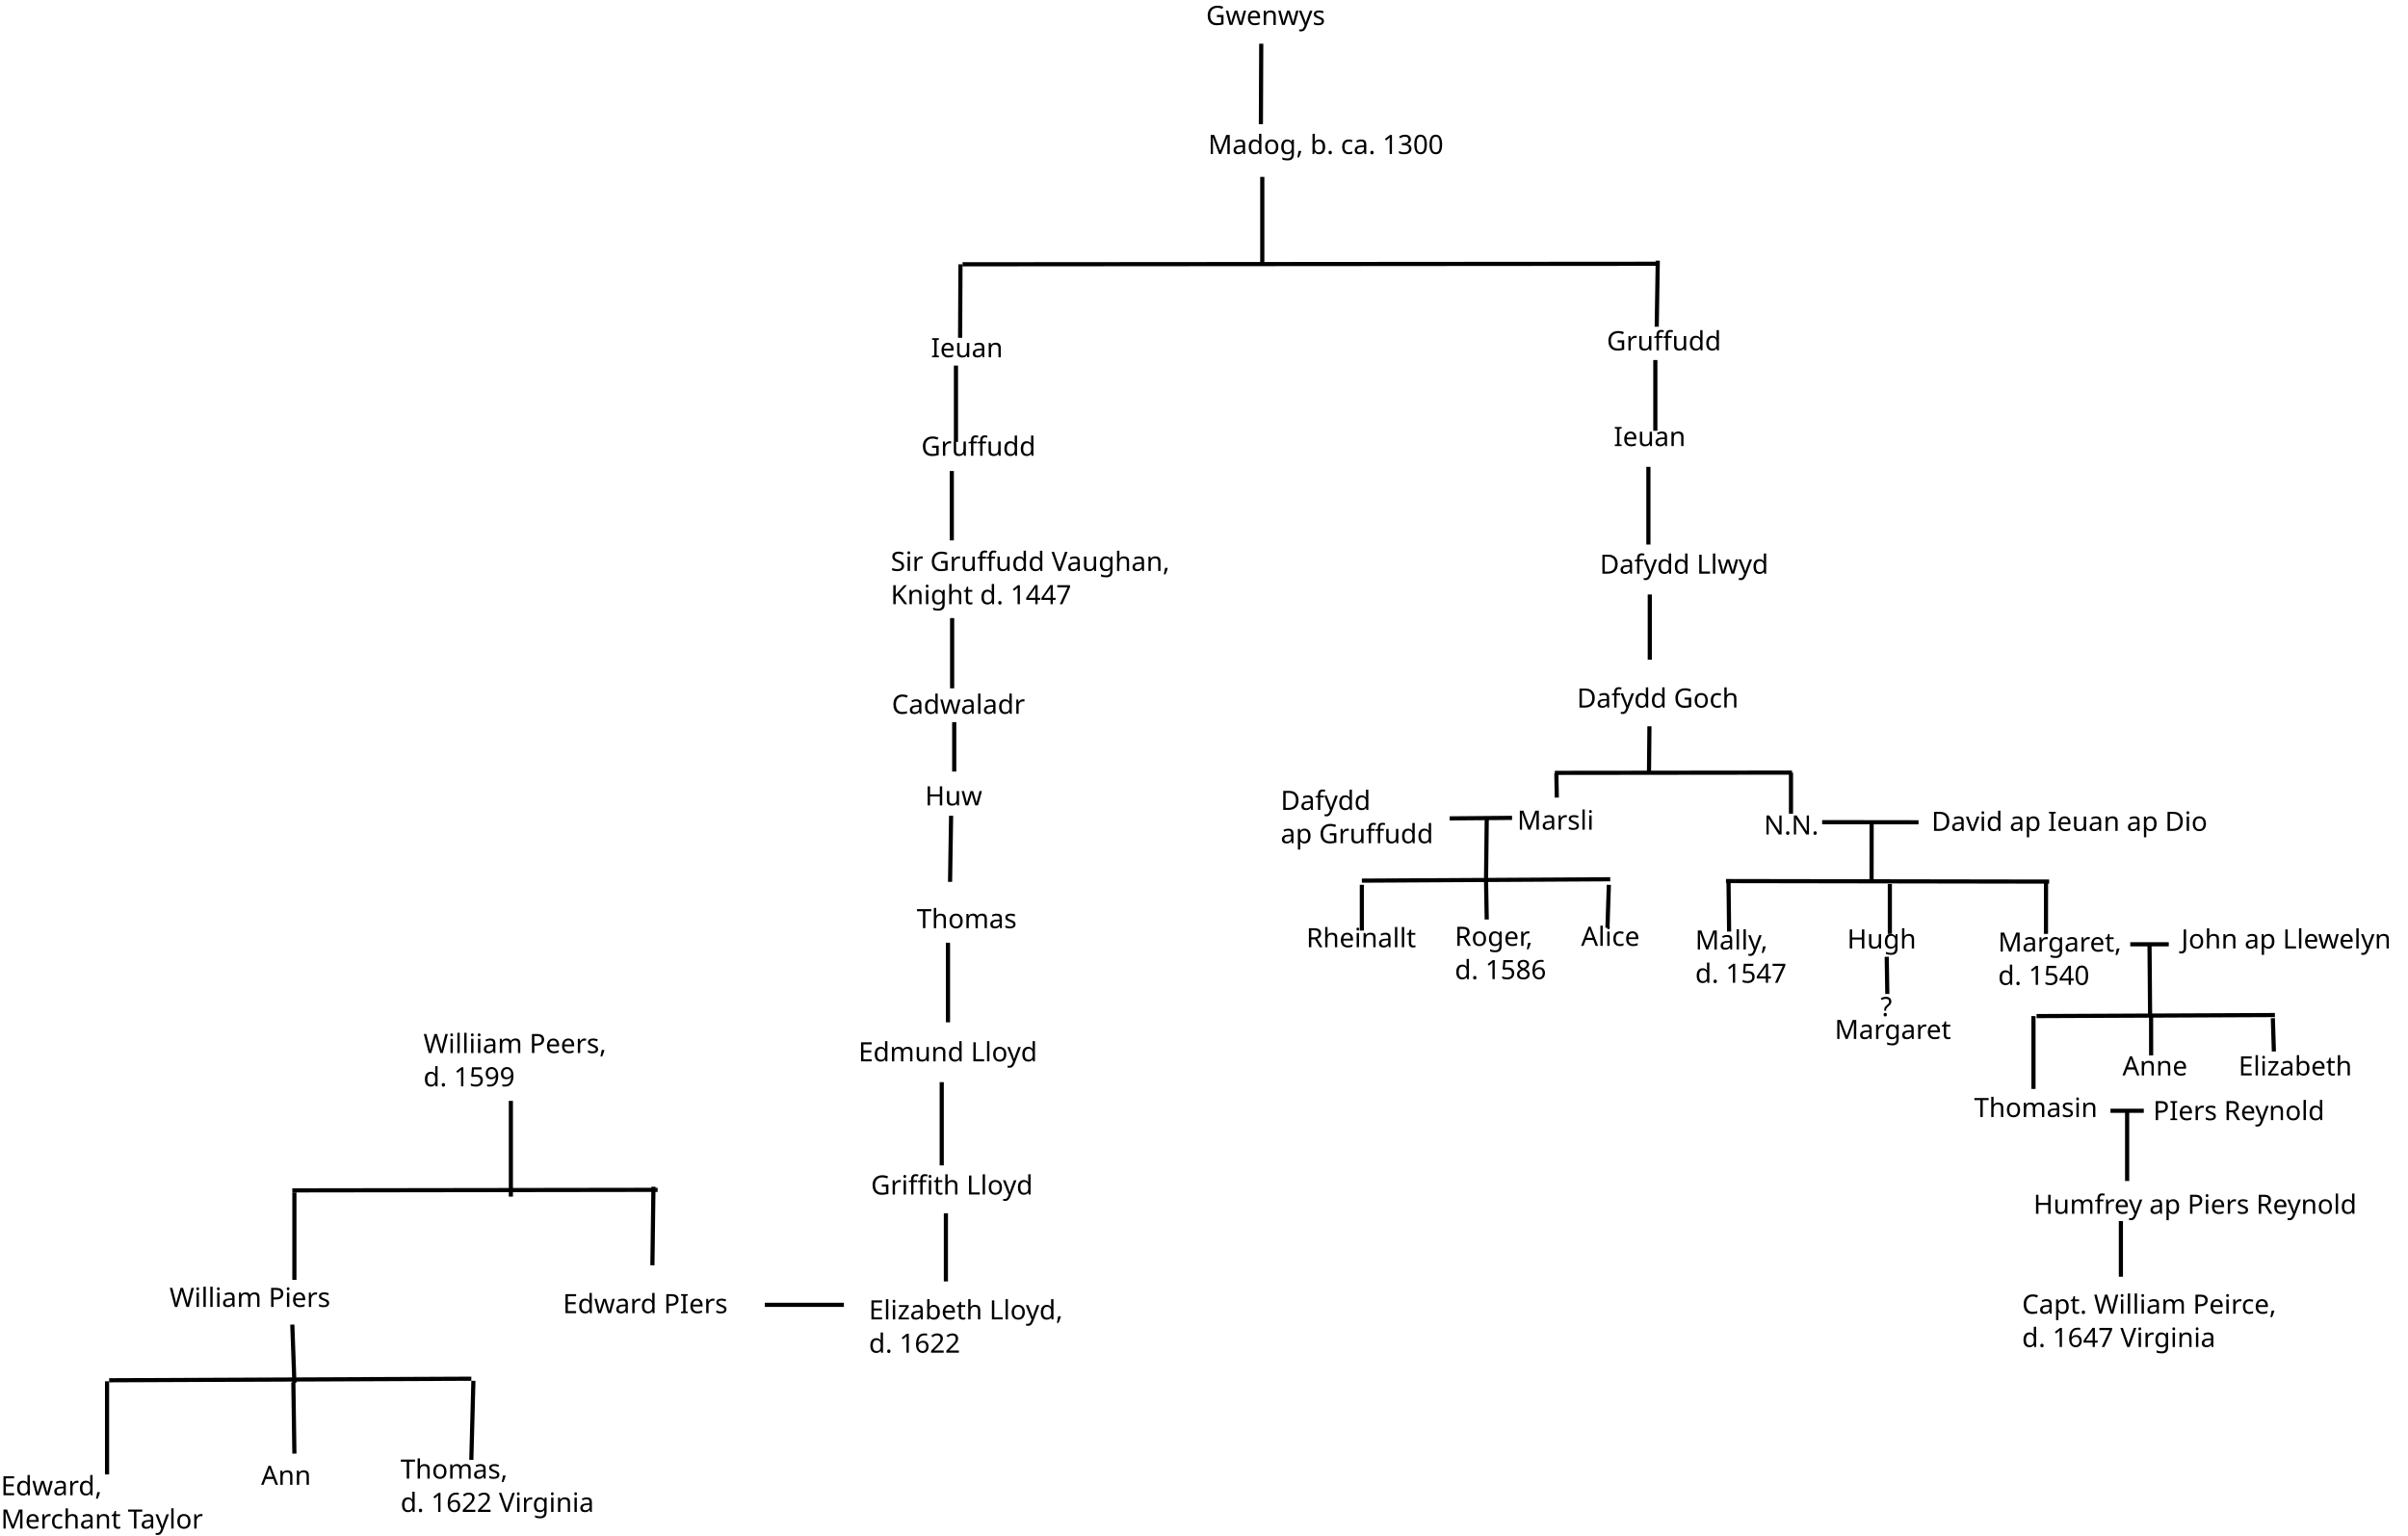
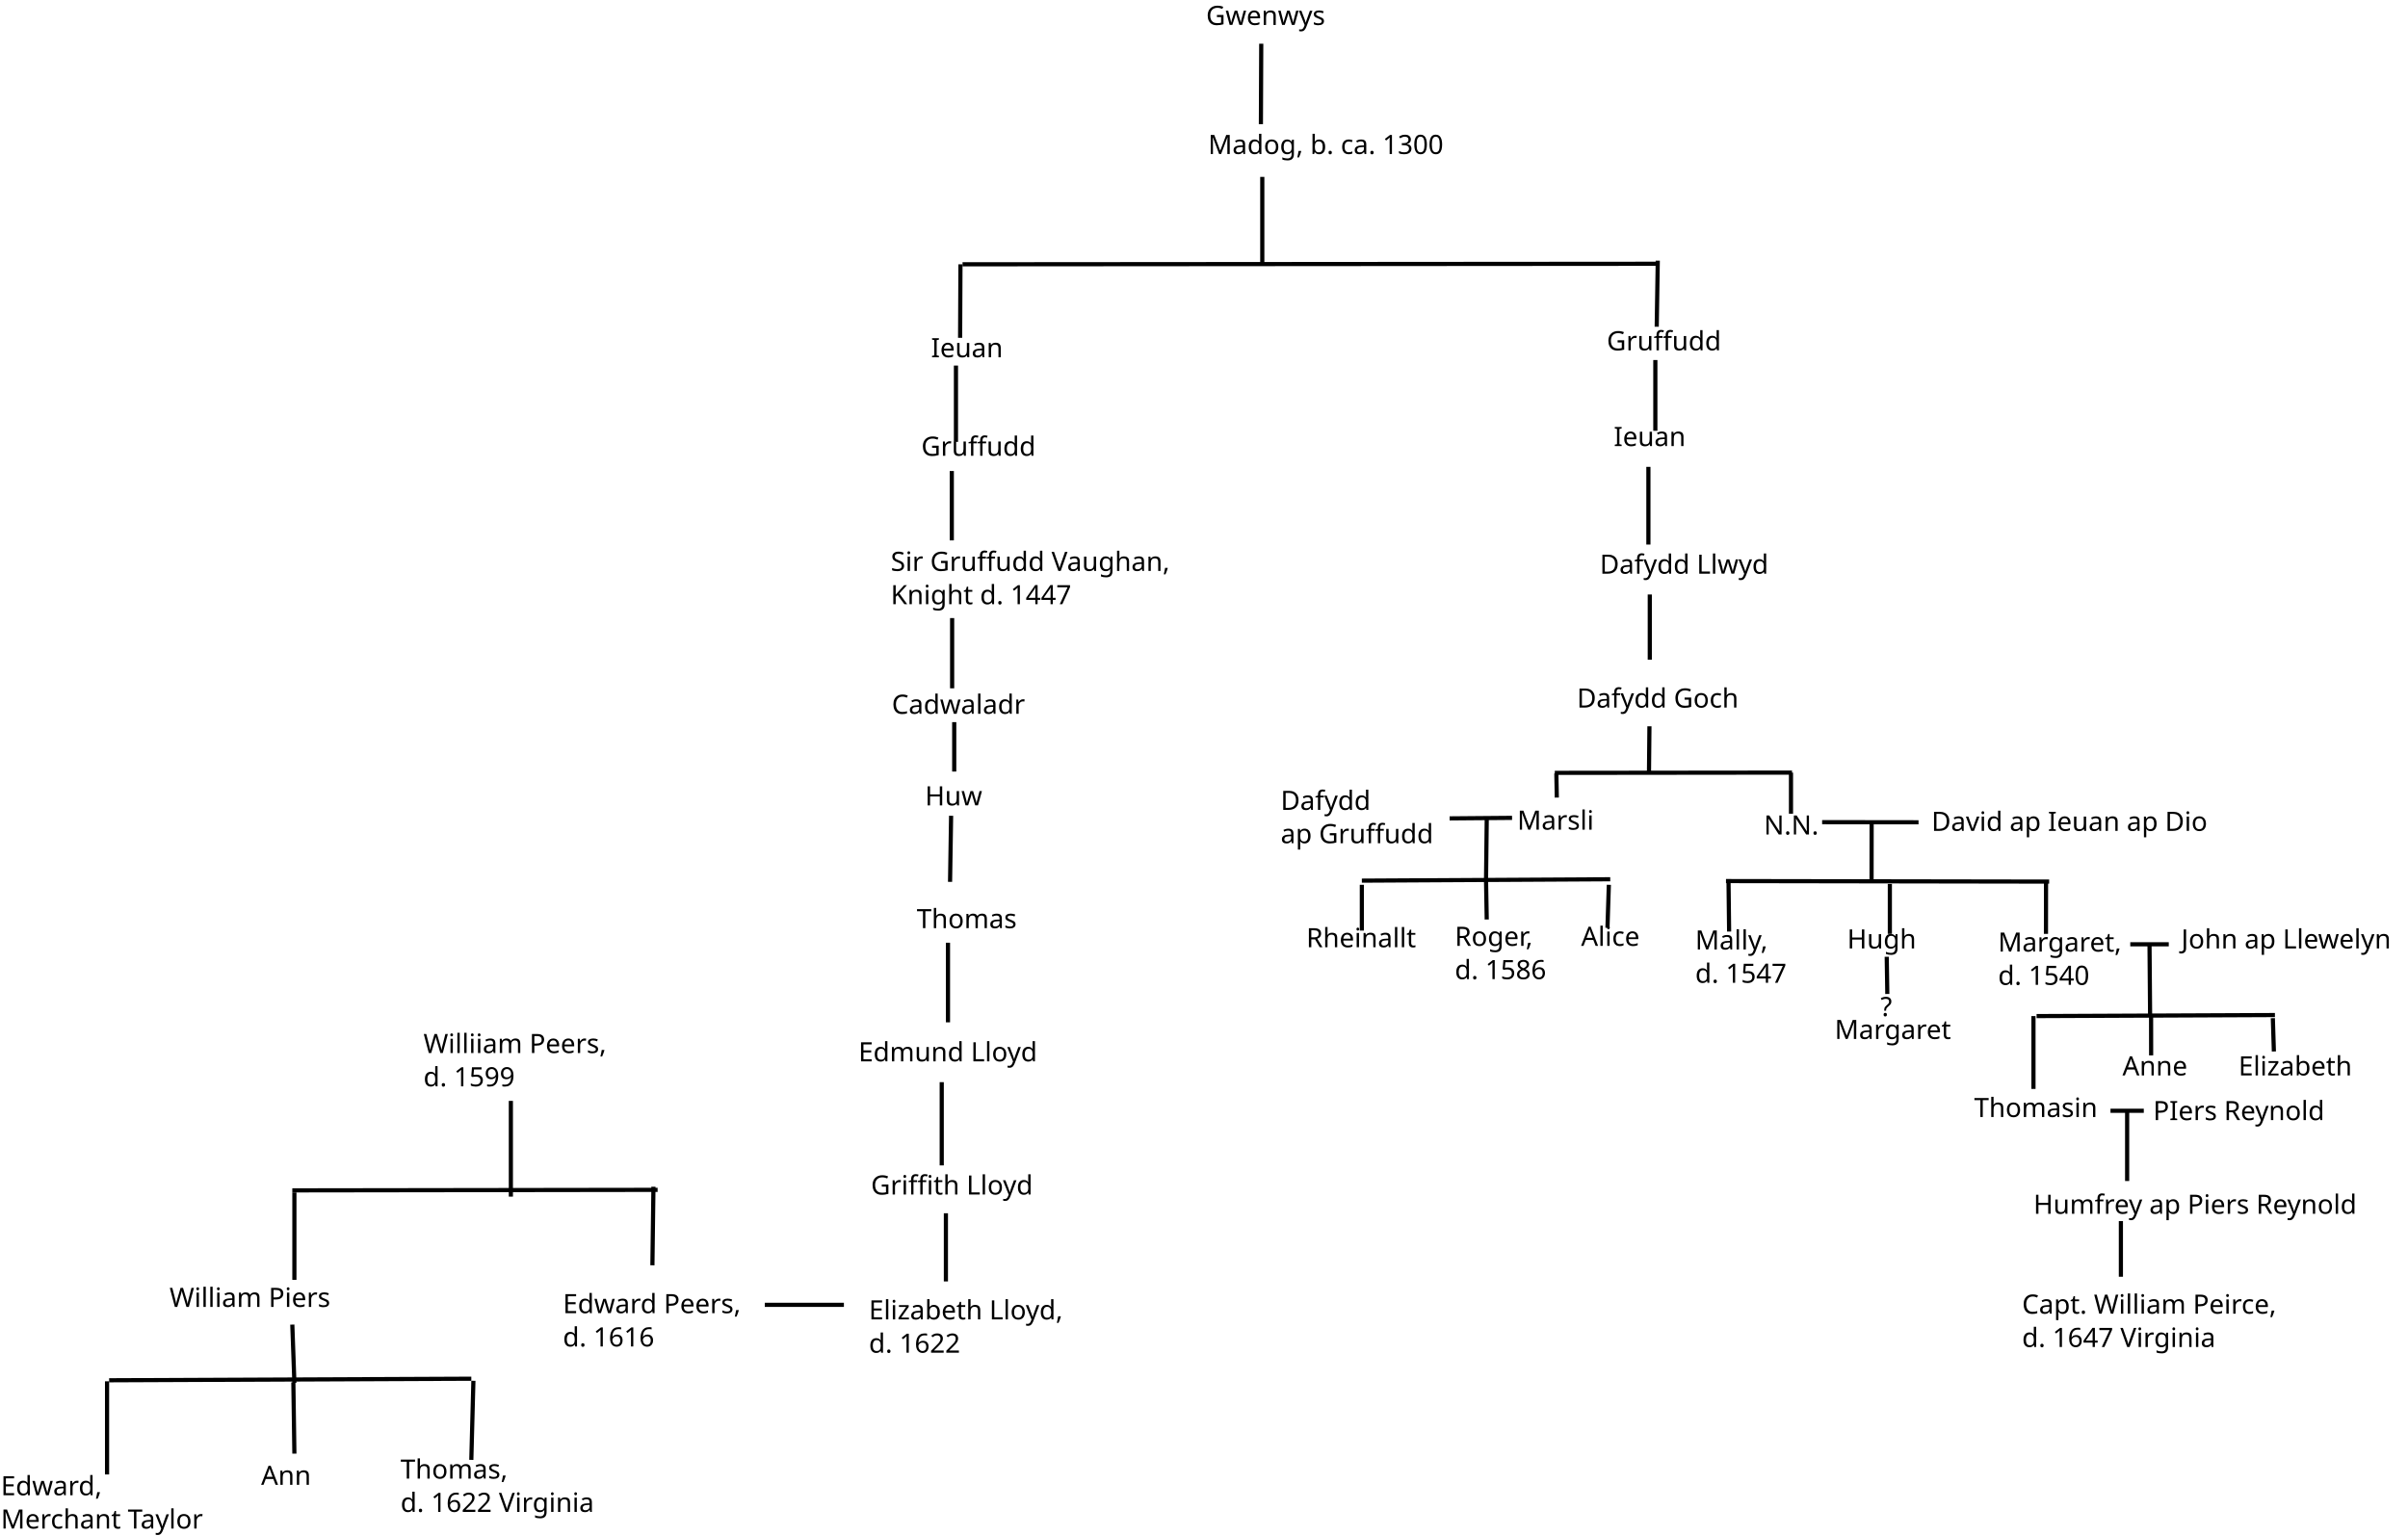
<svg xmlns="http://www.w3.org/2000/svg" width="58cm" height="37cm" viewBox="104 203 1156 738">
  <g id="Background">
    <text font-size="12.8" style="fill: #000000; fill-opacity: 1; stroke: none;text-anchor:start;font-family:sans-serif;font-style:normal;font-weight:normal" x="683" y="215">
      <tspan x="683" y="215">Gwenwys</tspan>
    </text>
    <line style="fill: none; stroke-opacity: 1; stroke-width: 2; stroke: #000000" x1="709.5" y1="224" x2="709.334" y2="262.666" />
    <text font-size="12.8" style="fill: #000000; fill-opacity: 1; stroke: none;text-anchor:start;font-family:sans-serif;font-style:normal;font-weight:normal" x="684" y="277">
      <tspan x="684" y="277">Madog, b. ca. 1300</tspan>
    </text>
    <line style="fill: none; stroke-opacity: 1; stroke-width: 2; stroke: #000000" x1="710" y1="288" x2="710" y2="329.75" />
    <line style="fill: none; stroke-opacity: 1; stroke-width: 2; stroke: #000000" x1="566" y1="330" x2="899.5" y2="329.75" />
    <line style="fill: none; stroke-opacity: 1; stroke-width: 2; stroke: #000000" x1="565" y1="330" x2="564.834" y2="365.334" />
    <line style="fill: none; stroke-opacity: 1; stroke-width: 2; stroke: #000000" x1="900" y1="328.25" x2="899.5" y2="360" />
    <text font-size="12.8" style="fill: #000000; fill-opacity: 1; stroke: none;text-anchor:start;font-family:sans-serif;font-style:normal;font-weight:normal" x="550.834" y="374.666">
      <tspan x="550.834" y="374.666">Ieuan</tspan>
    </text>
    <text font-size="12.8" style="fill: #000000; fill-opacity: 1; stroke: none;text-anchor:start;font-family:sans-serif;font-style:normal;font-weight:normal" x="875.5" y="371.334">
      <tspan x="875.5" y="371.334">Gruffudd</tspan>
    </text>
    <line style="fill: none; stroke-opacity: 1; stroke-width: 2; stroke: #000000" x1="562.834" y1="378.666" x2="562.834" y2="415.334" />
    <text font-size="12.8" style="fill: #000000; fill-opacity: 1; stroke: none;text-anchor:start;font-family:sans-serif;font-style:normal;font-weight:normal" x="546.166" y="422">
      <tspan x="546.166" y="422">Gruffudd</tspan>
    </text>
    <line style="fill: none; stroke-opacity: 1; stroke-width: 2; stroke: #000000" x1="560.834" y1="429.334" x2="560.834" y2="462.666" />
    <text font-size="12.8" style="fill: #000000; fill-opacity: 1; stroke: none;text-anchor:start;font-family:sans-serif;font-style:normal;font-weight:normal" x="531.5" y="477.334">
      <tspan x="531.5" y="477.334">Sir Gruffudd Vaughan,</tspan>
      <tspan x="531.5" y="493.334">Knight d. 1447</tspan>
    </text>
    <line style="fill: none; stroke-opacity: 1; stroke-width: 2; stroke: #000000" x1="898.834" y1="376" x2="898.834" y2="410" />
    <text font-size="12.8" style="fill: #000000; fill-opacity: 1; stroke: none;text-anchor:start;font-family:sans-serif;font-style:normal;font-weight:normal" x="878.834" y="417.334">
      <tspan x="878.834" y="417.334">Ieuan</tspan>
    </text>
    <line style="fill: none; stroke-opacity: 1; stroke-width: 2; stroke: #000000" x1="895.5" y1="427.334" x2="895.5" y2="464.668" />
    <text font-size="12.8" style="fill: #000000; fill-opacity: 1; stroke: none;text-anchor:start;font-family:sans-serif;font-style:normal;font-weight:normal" x="872.168" y="478.668">
      <tspan x="872.168" y="478.668">Dafydd Llwyd</tspan>
    </text>
    <text font-size="12.8" style="fill: #000000; fill-opacity: 1; stroke: none;text-anchor:start;font-family:sans-serif;font-style:normal;font-weight:normal" x="588.166" y="470.666">
      <tspan x="588.166" y="470.666" />
    </text>
    <line style="fill: none; stroke-opacity: 1; stroke-width: 2; stroke: #000000" x1="896.166" y1="488.666" x2="896.166" y2="520" />
    <text font-size="12.8" style="fill: #000000; fill-opacity: 1; stroke: none;text-anchor:start;font-family:sans-serif;font-style:normal;font-weight:normal" x="861.166" y="543">
      <tspan x="861.166" y="543">Dafydd Goch</tspan>
    </text>
-     <line style="fill: none; stroke-opacity: 1; stroke-width: 2; stroke: #000000" x1="896" y1="552" x2="895.777" y2="574.625" />
+     <line style="fill: none; stroke-opacity: 1; stroke-width: 2; stroke: #000000" x1="896" y1="552" x2="895.778" y2="574.624" />
    <text font-size="12.8" style="fill: #000000; fill-opacity: 1; stroke: none;text-anchor:start;font-family:sans-serif;font-style:normal;font-weight:normal" x="832.5" y="601.666">
      <tspan x="832.5" y="601.666">Marsli</tspan>
    </text>
    <text font-size="12.8" style="fill: #000000; fill-opacity: 1; stroke: none;text-anchor:start;font-family:sans-serif;font-style:normal;font-weight:normal" x="764.834" y="575.166">
      <tspan x="764.834" y="575.166" />
    </text>
    <text font-size="12.8" style="fill: #000000; fill-opacity: 1; stroke: none;text-anchor:start;font-family:sans-serif;font-style:normal;font-weight:normal" x="770.834" y="573.834">
      <tspan x="770.834" y="573.834" />
    </text>
    <text font-size="12.8" style="fill: #000000; fill-opacity: 1; stroke: none;text-anchor:start;font-family:sans-serif;font-style:normal;font-weight:normal" x="718.834" y="592.166">
      <tspan x="718.834" y="592.166">Dafydd </tspan>
      <tspan x="718.834" y="608.166">ap Gruffudd</tspan>
    </text>
    <text font-size="12.8" style="fill: #000000; fill-opacity: 1; stroke: none;text-anchor:start;font-family:sans-serif;font-style:normal;font-weight:normal" x="738.834" y="575.166">
      <tspan x="738.834" y="575.166" />
    </text>
    <line style="fill: none; stroke-opacity: 1; stroke-width: 2; stroke: #000000" x1="817.834" y1="596.834" x2="817.5" y2="625.832" />
    <line style="fill: none; stroke-opacity: 1; stroke-width: 2; stroke: #000000" x1="757.834" y1="626.166" x2="877.166" y2="625.5" />
    <line style="fill: none; stroke-opacity: 1; stroke-width: 2; stroke: #000000" x1="757.834" y1="628.166" x2="757.834" y2="650.166" />
    <line style="fill: none; stroke-opacity: 1; stroke-width: 2; stroke: #000000" x1="817.5" y1="625.834" x2="817.834" y2="644.834" />
    <text font-size="12.8" style="fill: #000000; fill-opacity: 1; stroke: none;text-anchor:start;font-family:sans-serif;font-style:normal;font-weight:normal" x="731.166" y="658.166">
      <tspan x="731.166" y="658.166">Rheinallt</tspan>
    </text>
    <text font-size="12.8" style="fill: #000000; fill-opacity: 1; stroke: none;text-anchor:start;font-family:sans-serif;font-style:normal;font-weight:normal" x="802.5" y="657.5">
      <tspan x="802.5" y="657.5">Roger,</tspan>
      <tspan x="802.5" y="673.5">d. 1586</tspan>
    </text>
    <text font-size="12.8" style="fill: #000000; fill-opacity: 1; stroke: none;text-anchor:start;font-family:sans-serif;font-style:normal;font-weight:normal" x="820.834" y="643.166">
      <tspan x="820.834" y="643.166" />
    </text>
    <line style="fill: none; stroke-opacity: 1; stroke-width: 2; stroke: #000000" x1="876.5" y1="628.166" x2="875.834" y2="648.834" />
    <text font-size="12.8" style="fill: #000000; fill-opacity: 1; stroke: none;text-anchor:start;font-family:sans-serif;font-style:normal;font-weight:normal" x="863.166" y="657.5">
      <tspan x="863.166" y="657.5">Alice</tspan>
    </text>
-     <line style="fill: none; stroke-opacity: 1; stroke-width: 2; stroke: #000000" x1="850.527" y1="574.375" x2="964.5" y2="574.25" />
-     <line style="fill: none; stroke-opacity: 1; stroke-width: 2; stroke: #000000" x1="851.277" y1="574.625" x2="851.5" y2="586.25" />
+     <line style="fill: none; stroke-opacity: 1; stroke-width: 2; stroke: #000000" x1="850.528" y1="574.374" x2="964.5" y2="574.25" />
+     <line style="fill: none; stroke-opacity: 1; stroke-width: 2; stroke: #000000" x1="851.278" y1="574.624" x2="851.5" y2="586.25" />
    <line style="fill: none; stroke-opacity: 1; stroke-width: 2; stroke: #000000" x1="561" y1="500" x2="561" y2="533.75" />
    <text font-size="12.8" style="fill: #000000; fill-opacity: 1; stroke: none;text-anchor:start;font-family:sans-serif;font-style:normal;font-weight:normal" x="532" y="546">
      <tspan x="532" y="546">Cadwaladr</tspan>
    </text>
    <line style="fill: none; stroke-opacity: 1; stroke-width: 2; stroke: #000000" x1="830" y1="596" x2="800" y2="596.25" />
    <line style="fill: none; stroke-opacity: 1; stroke-width: 2; stroke: #000000" x1="562" y1="550" x2="562" y2="573.75" />
    <text font-size="12.8" style="fill: #000000; fill-opacity: 1; stroke: none;text-anchor:start;font-family:sans-serif;font-style:normal;font-weight:normal" x="548" y="590">
      <tspan x="548" y="590">Huw</tspan>
    </text>
    <line style="fill: none; stroke-opacity: 1; stroke-width: 2; stroke: #000000" x1="560.5" y1="595" x2="560" y2="626.75" />
    <text font-size="12.8" style="fill: #000000; fill-opacity: 1; stroke: none;text-anchor:start;font-family:sans-serif;font-style:normal;font-weight:normal" x="544" y="649">
      <tspan x="544" y="649">Thomas</tspan>
    </text>
    <line style="fill: none; stroke-opacity: 1; stroke-width: 2; stroke: #000000" x1="559" y1="656" x2="559" y2="694.25" />
    <text font-size="12.8" style="fill: #000000; fill-opacity: 1; stroke: none;text-anchor:start;font-family:sans-serif;font-style:normal;font-weight:normal" x="516" y="713">
      <tspan x="516" y="713">Edmund Lloyd</tspan>
    </text>
    <line style="fill: none; stroke-opacity: 1; stroke-width: 2; stroke: #000000" x1="556" y1="723" x2="556" y2="763" />
    <text font-size="12.8" style="fill: #000000; fill-opacity: 1; stroke: none;text-anchor:start;font-family:sans-serif;font-style:normal;font-weight:normal" x="522" y="777">
      <tspan x="522" y="777">Griffith Lloyd</tspan>
    </text>
    <line style="fill: none; stroke-opacity: 1; stroke-width: 2; stroke: #000000" x1="558" y1="786" x2="558" y2="818.75" />
    <text font-size="12.8" style="fill: #000000; fill-opacity: 1; stroke: none;text-anchor:start;font-family:sans-serif;font-style:normal;font-weight:normal" x="521" y="837">
      <tspan x="521" y="837">Elizabeth Lloyd,</tspan>
      <tspan x="521" y="853">d. 1622</tspan>
    </text>
    <text font-size="12.8" style="fill: #000000; fill-opacity: 1; stroke: none;text-anchor:start;font-family:sans-serif;font-style:normal;font-weight:normal" x="552" y="774">
      <tspan x="552" y="774" />
    </text>
    <line style="fill: none; stroke-opacity: 1; stroke-width: 2; stroke: #000000" x1="509" y1="830" x2="471" y2="830" />
    <text font-size="12.8" style="fill: #000000; fill-opacity: 1; stroke: none;text-anchor:start;font-family:sans-serif;font-style:normal;font-weight:normal" x="374" y="834">
-       <tspan x="374" y="834">Edward PIers</tspan>
+       <tspan x="374" y="834">Edward Peers,</tspan>
+       <tspan x="374" y="850">d. 1616</tspan>
    </text>
    <text font-size="12.8" style="fill: #000000; fill-opacity: 1; stroke: none;text-anchor:start;font-family:sans-serif;font-style:normal;font-weight:normal" x="410" y="828">
      <tspan x="410" y="828" />
    </text>
    <text font-size="12.8" style="fill: #000000; fill-opacity: 1; stroke: none;text-anchor:start;font-family:sans-serif;font-style:normal;font-weight:normal" x="406" y="833">
      <tspan x="406" y="833" />
    </text>
    <line style="fill: none; stroke-opacity: 1; stroke-width: 2; stroke: #000000" x1="417" y1="811" x2="417.5" y2="773.25" />
    <line style="fill: none; stroke-opacity: 1; stroke-width: 2; stroke: #000000" x1="419.5" y1="774.75" x2="244" y2="775" />
    <line style="fill: none; stroke-opacity: 1; stroke-width: 2; stroke: #000000" x1="349" y1="778" x2="349" y2="732" />
    <text font-size="12.8" style="fill: #000000; fill-opacity: 1; stroke: none;text-anchor:start;font-family:sans-serif;font-style:normal;font-weight:normal" x="307" y="709">
      <tspan x="307" y="709">Williiam Peers,</tspan>
      <tspan x="307" y="725">d. 1599</tspan>
    </text>
    <line style="fill: none; stroke-opacity: 1; stroke-width: 2; stroke: #000000" x1="964" y1="574.25" x2="964" y2="594" />
    <text font-size="12.8" style="fill: #000000; fill-opacity: 1; stroke: none;text-anchor:start;font-family:sans-serif;font-style:normal;font-weight:normal" x="951" y="604">
      <tspan x="951" y="604">N.N.</tspan>
    </text>
-     <line style="fill: none; stroke-opacity: 1; stroke-width: 2; stroke: #000000" x1="978.965" y1="598.062" x2="1025.28" y2="598.125" />
+     <line style="fill: none; stroke-opacity: 1; stroke-width: 2; stroke: #000000" x1="978.964" y1="598.062" x2="1025.28" y2="598.124" />
    <line style="fill: none; stroke-opacity: 1; stroke-width: 2; stroke: #000000" x1="245" y1="776" x2="245" y2="818" />
    <text font-size="12.8" style="fill: #000000; fill-opacity: 1; stroke: none;text-anchor:start;font-family:sans-serif;font-style:normal;font-weight:normal" x="185" y="831">
      <tspan x="185" y="831">William Piers</tspan>
    </text>
    <line style="fill: none; stroke-opacity: 1; stroke-width: 2; stroke: #000000" x1="244" y1="839.5" x2="245" y2="867.5" />
    <line style="fill: none; stroke-opacity: 1; stroke-width: 2; stroke: #000000" x1="330" y1="865.5" x2="156" y2="866.25" />
    <line style="fill: none; stroke-opacity: 1; stroke-width: 2; stroke: #000000" x1="155" y1="866.75" x2="155" y2="911.5" />
    <text font-size="12.8" style="fill: #000000; fill-opacity: 1; stroke: none;text-anchor:start;font-family:sans-serif;font-style:normal;font-weight:normal" x="104" y="921.5">
      <tspan x="104" y="921.5">Edward,</tspan>
      <tspan x="104" y="937.5">Merchant Taylor</tspan>
    </text>
    <line style="fill: none; stroke-opacity: 1; stroke-width: 2; stroke: #000000" x1="244.5" y1="867.25" x2="245" y2="901.5" />
    <text font-size="12.8" style="fill: #000000; fill-opacity: 1; stroke: none;text-anchor:start;font-family:sans-serif;font-style:normal;font-weight:normal" x="229" y="916.5">
      <tspan x="229" y="916.5">Ann </tspan>
    </text>
    <text font-size="12.8" style="fill: #000000; fill-opacity: 1; stroke: none;text-anchor:start;font-family:sans-serif;font-style:normal;font-weight:normal" x="131" y="922.5">
      <tspan x="131" y="922.5" />
    </text>
    <line style="fill: none; stroke-opacity: 1; stroke-width: 2; stroke: #000000" x1="331" y1="866.5" x2="330" y2="904.5" />
    <text font-size="12.8" style="fill: #000000; fill-opacity: 1; stroke: none;text-anchor:start;font-family:sans-serif;font-style:normal;font-weight:normal" x="296" y="913.5">
      <tspan x="296" y="913.5">Thomas,</tspan>
      <tspan x="296" y="929.5">d. 1622 Virginia</tspan>
    </text>
    <text font-size="12.8" style="fill: #000000; fill-opacity: 1; stroke: none;text-anchor:start;font-family:sans-serif;font-style:normal;font-weight:normal" x="1031.5" y="602.25">
      <tspan x="1031.5" y="602.25">David ap Ieuan ap Dio</tspan>
    </text>
-     <line style="fill: none; stroke-opacity: 1; stroke-width: 2; stroke: #000000" x1="1002.75" y1="597.969" x2="1002.71" y2="625.812" />
-     <line style="fill: none; stroke-opacity: 1; stroke-width: 2; stroke: #000000" x1="932.777" y1="626.375" x2="1088.03" y2="626.625" />
-     <line style="fill: none; stroke-opacity: 1; stroke-width: 2; stroke: #000000" x1="934" y1="626.75" x2="934.277" y2="650.625" />
+     <line style="fill: none; stroke-opacity: 1; stroke-width: 2; stroke: #000000" x1="1002.75" y1="597.968" x2="1002.71" y2="625.812" />
+     <line style="fill: none; stroke-opacity: 1; stroke-width: 2; stroke: #000000" x1="932.778" y1="626.374" x2="1088.03" y2="626.624" />
+     <line style="fill: none; stroke-opacity: 1; stroke-width: 2; stroke: #000000" x1="934" y1="626.75" x2="934.278" y2="650.624" />
    <text font-size="12.8" style="fill: #000000; fill-opacity: 1; stroke: none;text-anchor:start;font-family:sans-serif;font-style:normal;font-weight:normal" x="918" y="659.25">
      <tspan x="918" y="659.25">Mally,</tspan>
      <tspan x="918" y="675.25">d. 1547</tspan>
    </text>
    <line style="fill: none; stroke-opacity: 1; stroke-width: 2; stroke: #000000" x1="1011.5" y1="627.75" x2="1011.5" y2="651.75" />
    <text font-size="12.8" style="fill: #000000; fill-opacity: 1; stroke: none;text-anchor:start;font-family:sans-serif;font-style:normal;font-weight:normal" x="991" y="658.75">
      <tspan x="991" y="658.75">Hugh</tspan>
    </text>
-     <line style="fill: none; stroke-opacity: 1; stroke-width: 2; stroke: #000000" x1="1010" y1="662.75" x2="1010.28" y2="680.625" />
+     <line style="fill: none; stroke-opacity: 1; stroke-width: 2; stroke: #000000" x1="1010" y1="662.75" x2="1010.28" y2="680.624" />
    <text font-size="12.8" style="fill: #000000; fill-opacity: 1; stroke: none;text-anchor:start;font-family:sans-serif;font-style:normal;font-weight:normal" x="1007" y="691.25">
      <tspan x="1007" y="691.25">?</tspan>
    </text>
    <text font-size="12.8" style="fill: #000000; fill-opacity: 1; stroke: none;text-anchor:start;font-family:sans-serif;font-style:normal;font-weight:normal" x="994.5" y="696.75">
      <tspan x="994.5" y="696.75" />
    </text>
    <text font-size="12.8" style="fill: #000000; fill-opacity: 1; stroke: none;text-anchor:start;font-family:sans-serif;font-style:normal;font-weight:normal" x="985" y="702.25">
      <tspan x="985" y="702.25">Margaret</tspan>
    </text>
-     <line style="fill: none; stroke-opacity: 1; stroke-width: 2; stroke: #000000" x1="1086.53" y1="626.875" x2="1086.5" y2="651.75" />
+     <line style="fill: none; stroke-opacity: 1; stroke-width: 2; stroke: #000000" x1="1086.53" y1="626.874" x2="1086.5" y2="651.75" />
    <text font-size="12.8" style="fill: #000000; fill-opacity: 1; stroke: none;text-anchor:start;font-family:sans-serif;font-style:normal;font-weight:normal" x="1063.5" y="660.25">
      <tspan x="1063.5" y="660.25">Margaret,</tspan>
      <tspan x="1063.5" y="676.25">d. 1540</tspan>
    </text>
    <line style="fill: none; stroke-opacity: 1; stroke-width: 2; stroke: #000000" x1="1127" y1="656.75" x2="1145.5" y2="656.75" />
    <text font-size="12.8" style="fill: #000000; fill-opacity: 1; stroke: none;text-anchor:start;font-family:sans-serif;font-style:normal;font-weight:normal" x="1151.5" y="658.75">
      <tspan x="1151.5" y="658.75">John ap Llewelyn</tspan>
    </text>
-     <line style="fill: none; stroke-opacity: 1; stroke-width: 2; stroke: #000000" x1="1136.25" y1="656.75" x2="1136.53" y2="691.125" />
+     <line style="fill: none; stroke-opacity: 1; stroke-width: 2; stroke: #000000" x1="1136.25" y1="656.75" x2="1136.53" y2="691.124" />
    <text font-size="12.8" style="fill: #000000; fill-opacity: 1; stroke: none;text-anchor:start;font-family:sans-serif;font-style:normal;font-weight:normal" x="1094.5" y="658.75">
      <tspan x="1094.5" y="658.75" />
    </text>
    <line style="fill: none; stroke-opacity: 1; stroke-width: 2; stroke: #000000" x1="1082" y1="691.25" x2="1196.5" y2="690.75" />
    <line style="fill: none; stroke-opacity: 1; stroke-width: 2; stroke: #000000" x1="1080.5" y1="691.25" x2="1080.5" y2="726.25" />
-     <line style="fill: none; stroke-opacity: 1; stroke-width: 2; stroke: #000000" x1="1137" y1="691.25" x2="1137.03" y2="710.125" />
+     <line style="fill: none; stroke-opacity: 1; stroke-width: 2; stroke: #000000" x1="1137" y1="691.25" x2="1137.03" y2="710.124" />
    <line style="fill: none; stroke-opacity: 1; stroke-width: 2; stroke: #000000" x1="1195.5" y1="692.25" x2="1196" y2="708.25" />
    <text font-size="12.8" style="fill: #000000; fill-opacity: 1; stroke: none;text-anchor:start;font-family:sans-serif;font-style:normal;font-weight:normal" x="1064" y="716.25">
      <tspan x="1064" y="716.25" />
    </text>
    <text font-size="12.8" style="fill: #000000; fill-opacity: 1; stroke: none;text-anchor:start;font-family:sans-serif;font-style:normal;font-weight:normal" x="1052" y="739.75">
      <tspan x="1052" y="739.75">Thomasin</tspan>
    </text>
    <text font-size="12.8" style="fill: #000000; fill-opacity: 1; stroke: none;text-anchor:start;font-family:sans-serif;font-style:normal;font-weight:normal" x="1092.5" y="719.75">
      <tspan x="1092.5" y="719.75" />
    </text>
    <text font-size="12.8" style="fill: #000000; fill-opacity: 1; stroke: none;text-anchor:start;font-family:sans-serif;font-style:normal;font-weight:normal" x="1123.25" y="719.75">
      <tspan x="1123.25" y="719.75">Anne</tspan>
    </text>
    <text font-size="12.8" style="fill: #000000; fill-opacity: 1; stroke: none;text-anchor:start;font-family:sans-serif;font-style:normal;font-weight:normal" x="1179" y="719.75">
      <tspan x="1179" y="719.75">Elizabeth</tspan>
    </text>
    <line style="fill: none; stroke-opacity: 1; stroke-width: 2; stroke: #000000" x1="1117.5" y1="736.75" x2="1133.5" y2="736.75" />
    <text font-size="12.8" style="fill: #000000; fill-opacity: 1; stroke: none;text-anchor:start;font-family:sans-serif;font-style:normal;font-weight:normal" x="1138" y="741.25">
      <tspan x="1138" y="741.25">PIers Reynold</tspan>
    </text>
    <line style="fill: none; stroke-opacity: 1; stroke-width: 2; stroke: #000000" x1="1125.5" y1="736.75" x2="1125.5" y2="770.5" />
    <text font-size="12.8" style="fill: #000000; fill-opacity: 1; stroke: none;text-anchor:start;font-family:sans-serif;font-style:normal;font-weight:normal" x="1080.5" y="786.25">
      <tspan x="1080.5" y="786.25">Humfrey ap Piers Reynold</tspan>
    </text>
    <line style="fill: none; stroke-opacity: 1; stroke-width: 2; stroke: #000000" x1="1122.5" y1="789.75" x2="1122.5" y2="816.5" />
    <text font-size="12.8" style="fill: #000000; fill-opacity: 1; stroke: none;text-anchor:start;font-family:sans-serif;font-style:normal;font-weight:normal" x="1075" y="834.25">
      <tspan x="1075" y="834.25">Capt. William Peirce,</tspan>
      <tspan x="1075" y="850.25">d. 1647 Virginia</tspan>
    </text>
+     <text font-size="12.8" style="fill: #000000; fill-opacity: 1; stroke: none;text-anchor:start;font-family:sans-serif;font-style:normal;font-weight:normal" x="403" y="831">
+       <tspan x="403" y="831" />
+     </text>
+     <text font-size="12.8" style="fill: #000000; fill-opacity: 1; stroke: none;text-anchor:start;font-family:sans-serif;font-style:normal;font-weight:normal" x="405" y="829">
+       <tspan x="405" y="829" />
+     </text>
  </g>
</svg>
